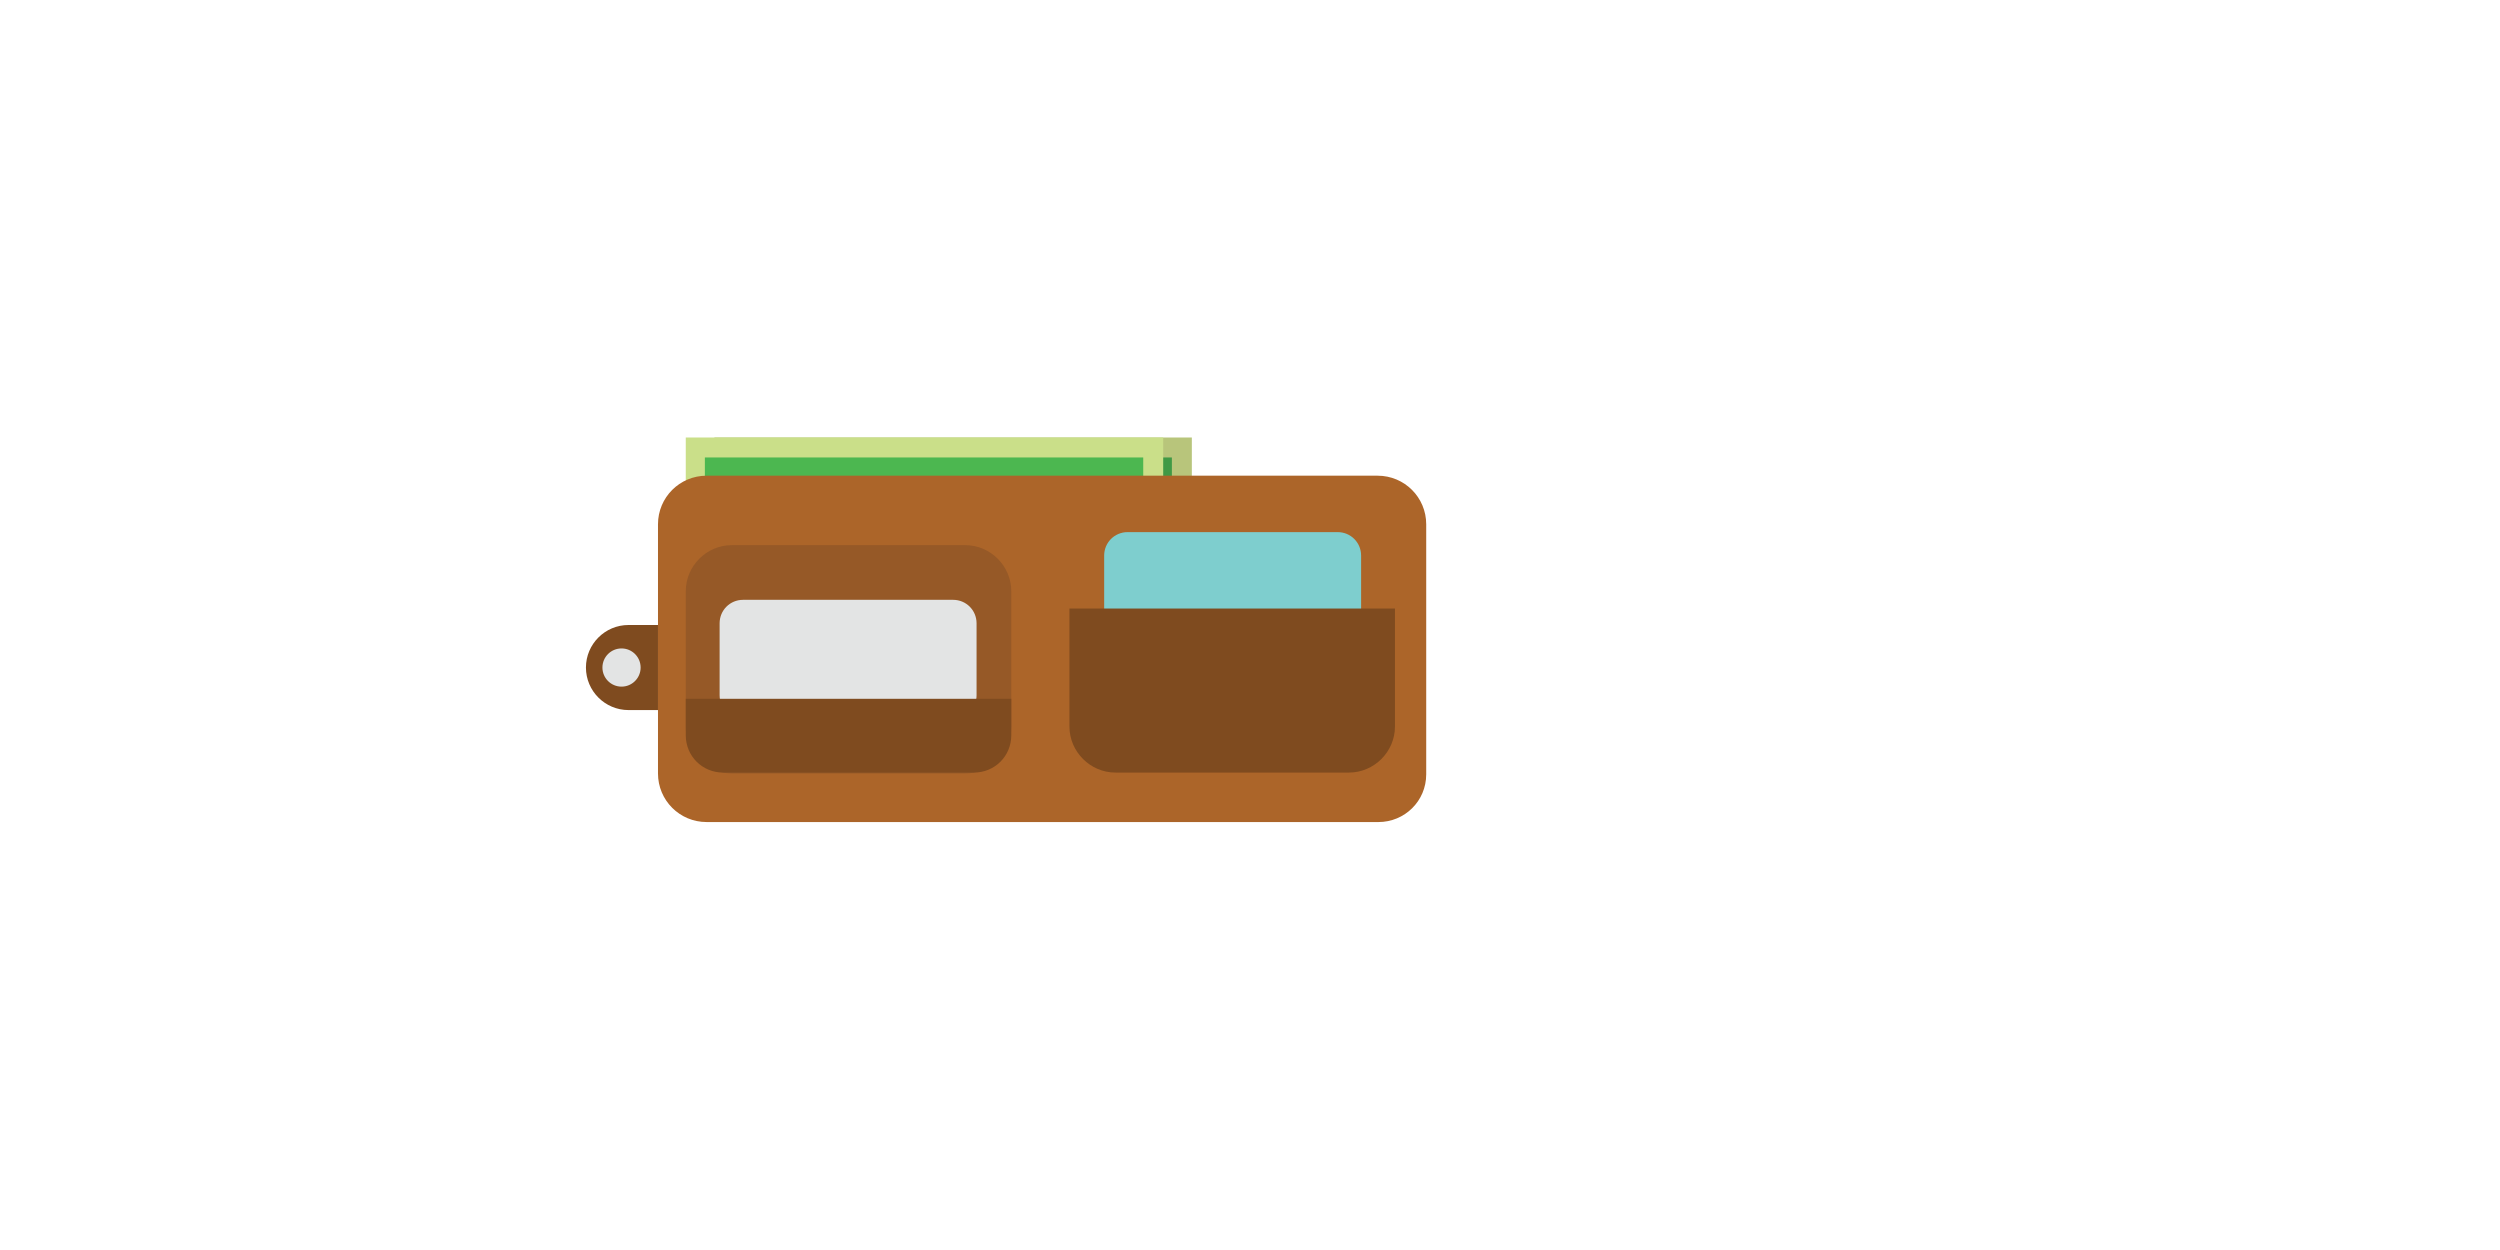
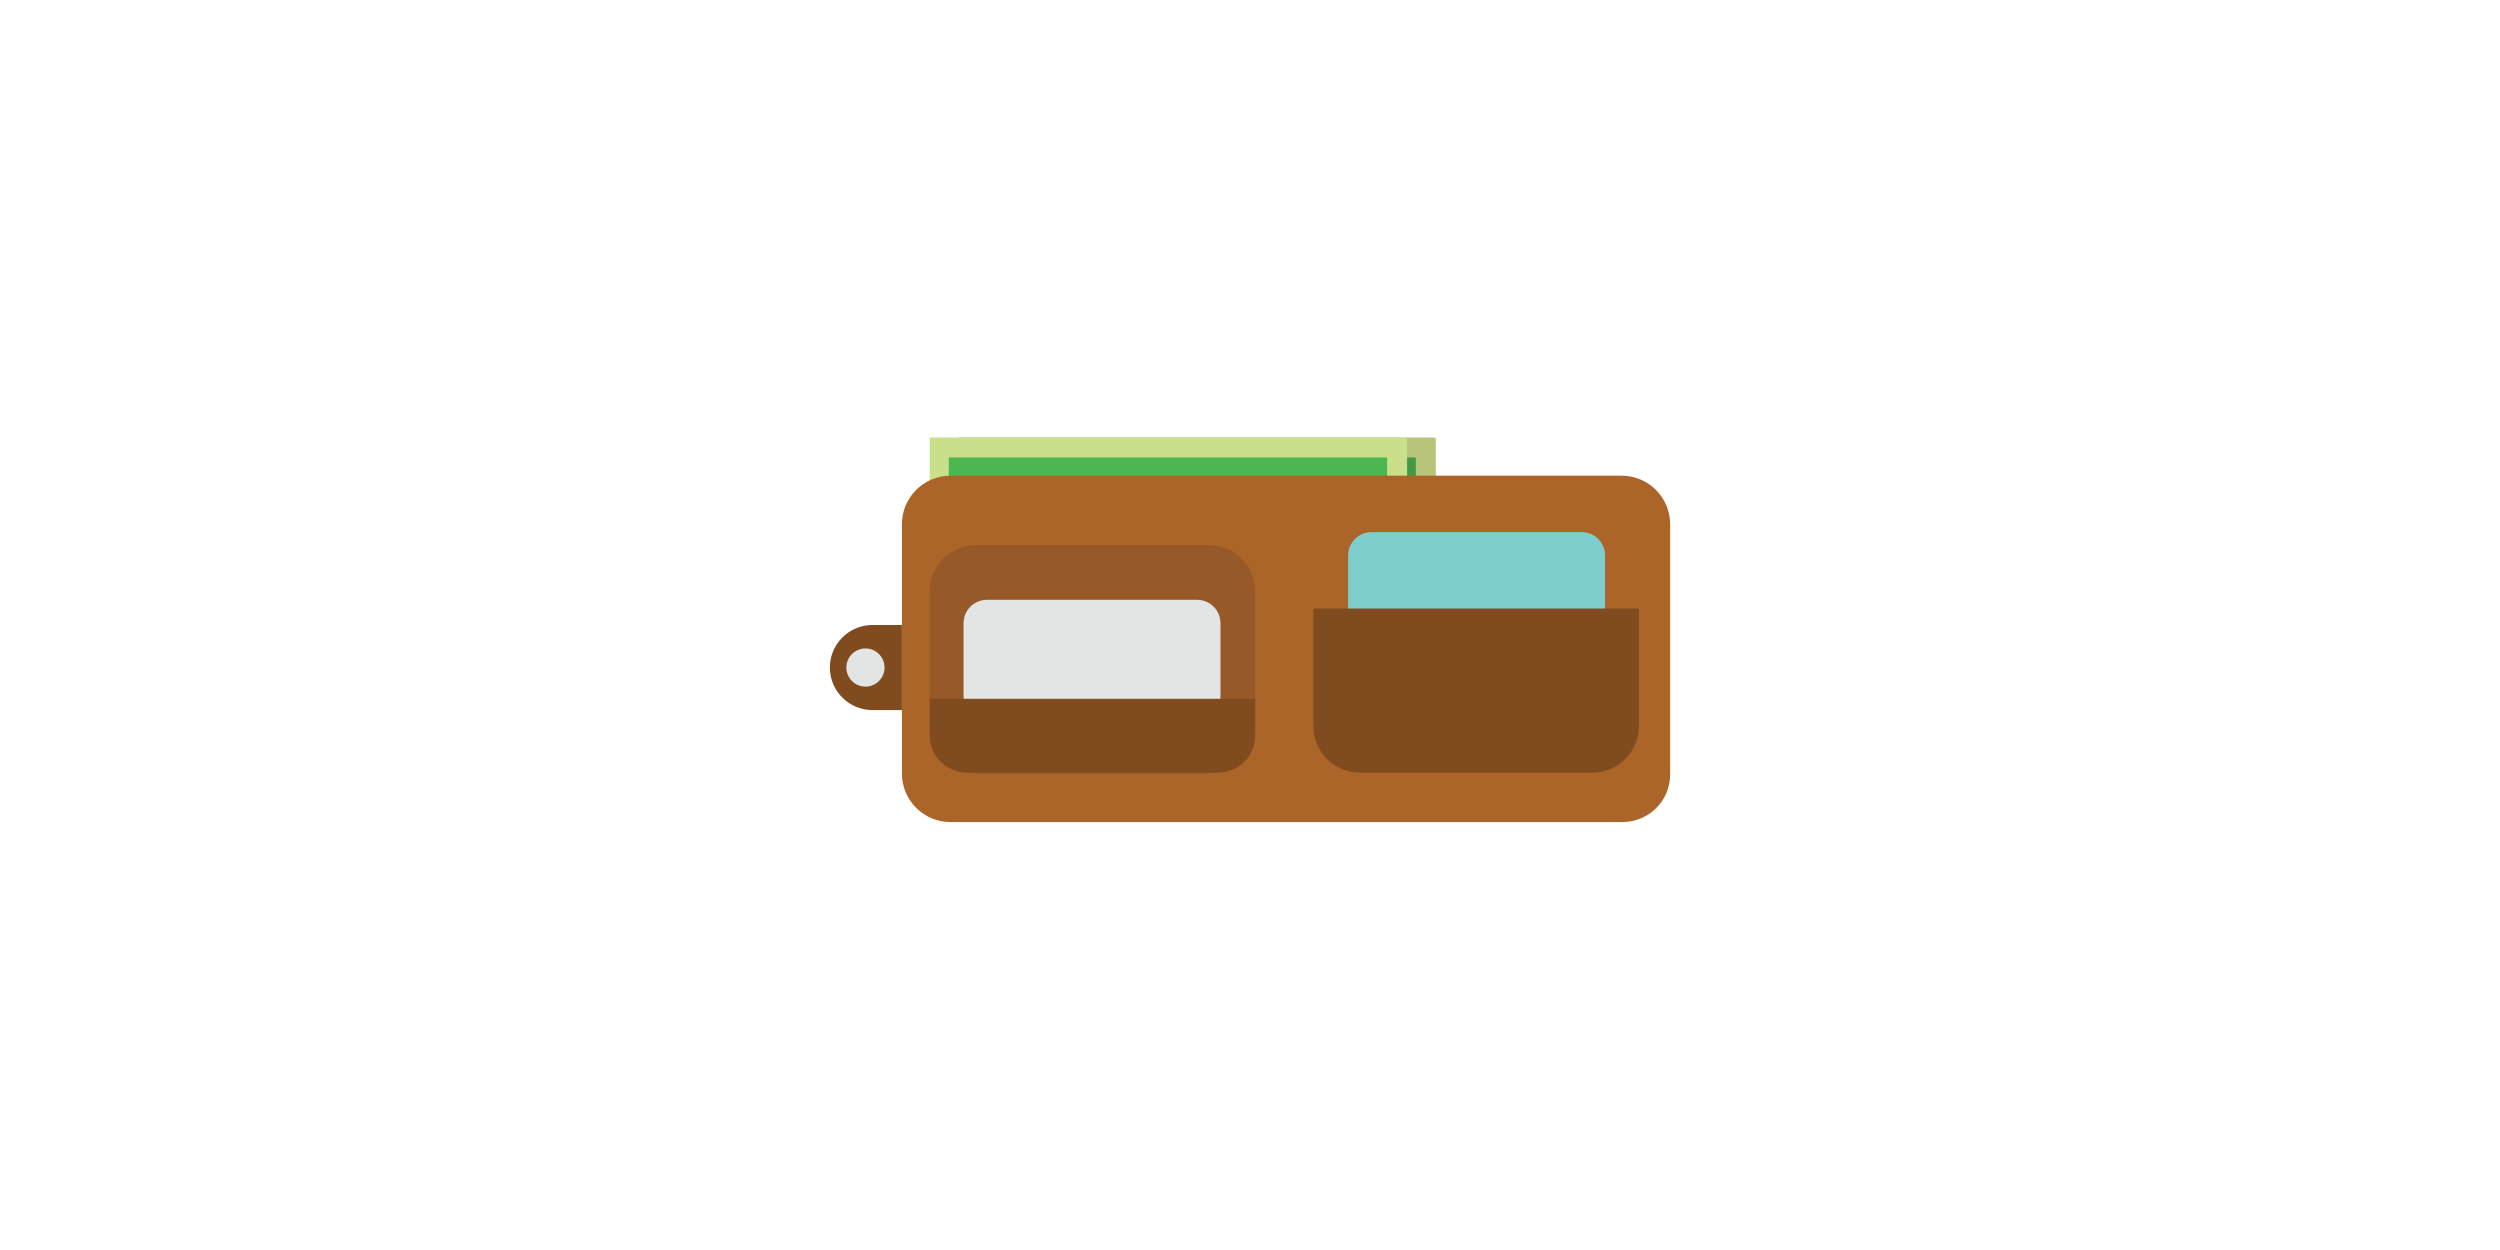
<svg xmlns="http://www.w3.org/2000/svg" version="1.1" id="Layer_1" x="0px" y="0px" viewBox="0 0 288 144" style="enable-background:new 0 0 288 144;" xml:space="preserve">
  <style type="text/css">
	.st0{fill:#B8C57B;}
	.st1{fill:#409945;}
	.st2{fill:#CADF89;}
	.st3{fill:#4CB750;}
	.st4{fill:none;stroke:#231F20;stroke-width:0.934;stroke-miterlimit:10;}
	.st5{fill:#AC6529;}
	.st6{fill:#965927;}
	.st7{fill:#E3E4E4;}
	.st8{fill:#7ECECE;}
	.st9{fill:#7F4B1F;}
</style>
  <g>
    <g>
-       <rect x="82.3" y="50.4" class="st0" width="55" height="17.7" />
+       <g>
+         <rect x="110.4" y="50.4" class="st0" width="55" height="17.7" />
+       </g>
+       <rect x="112.6" y="52.7" class="st1" width="50.5" height="13.2" />
    </g>
-     <rect x="84.5" y="52.7" class="st1" width="50.5" height="13.2" />
+     <g>
+       <g>
+         <rect x="107.1" y="50.4" class="st2" width="55" height="17.7" />
+       </g>
+       <rect x="109.3" y="52.7" class="st3" width="50.5" height="13.2" />
+     </g>
+     <path class="st4" d="M183.5,89h-26.9c-2.9,0-5.3-2.4-5.3-5.3V68.1c0-2.9,2.4-5.3,5.3-5.3h26.9c2.9,0,5.3,2.4,5.3,5.3v15.6   C188.9,86.6,186.5,89,183.5,89z" />
+     <path class="st5" d="M186.9,94.7h-77.4c-3.1,0-5.6-2.5-5.6-5.6V60.4c0-3.1,2.5-5.6,5.6-5.6h77.3c3.1,0,5.6,2.5,5.6,5.6v28.8   C192.4,92.3,189.9,94.7,186.9,94.7z" />
+     <path class="st6" d="M139.3,89.1h-26.9c-2.9,0-5.3-2.4-5.3-5.3V68.1c0-2.9,2.4-5.3,5.3-5.3h26.9c2.9,0,5.3,2.4,5.3,5.3v15.6   C144.6,86.7,142.2,89.1,139.3,89.1z" />
+     <path class="st7" d="M137.9,82.8h-24.2c-1.5,0-2.7-1.2-2.7-2.7v-8.3c0-1.5,1.2-2.7,2.7-2.7h24.2c1.5,0,2.7,1.2,2.7,2.7v8.3   C140.6,81.6,139.4,82.8,137.9,82.8z" />
+     <path class="st8" d="M182.2,75H158c-1.5,0-2.7-1.2-2.7-2.7V64c0-1.5,1.2-2.7,2.7-2.7h24.2c1.5,0,2.7,1.2,2.7,2.7v8.3   C184.9,73.8,183.7,75,182.2,75z" />
+     <path class="st9" d="M107.1,80.5v4.2c0,2.4,1.9,4.3,4.3,4.3h28.9c2.4,0,4.3-1.9,4.3-4.3v-4.2H107.1z" />
+     <path class="st9" d="M151.3,70.1v13.6c0,2.9,2.4,5.3,5.3,5.3h26.9c2.9,0,5.3-2.4,5.3-5.3V70.1H151.3z" />
+     <path class="st9" d="M103.9,81.8h-3.4c-2.7,0-4.9-2.2-4.9-4.9l0,0c0-2.7,2.2-4.9,4.9-4.9h3.4V81.8z" />
+     <circle class="st7" cx="99.7" cy="76.9" r="2.2" />
  </g>
-   <g>
-     <g>
-       <rect x="79" y="50.4" class="st2" width="55" height="17.7" />
-     </g>
-     <rect x="81.2" y="52.7" class="st3" width="50.5" height="13.2" />
-   </g>
-   <path class="st4" d="M155.4,89h-26.9c-2.9,0-5.3-2.4-5.3-5.3V68.1c0-2.9,2.4-5.3,5.3-5.3h26.9c2.9,0,5.3,2.4,5.3,5.3v15.6  C160.8,86.6,158.4,89,155.4,89z" />
-   <path class="st5" d="M158.8,94.7H81.4c-3.1,0-5.6-2.5-5.6-5.6V60.4c0-3.1,2.5-5.6,5.6-5.6h77.3c3.1,0,5.6,2.5,5.6,5.6v28.8  C164.3,92.3,161.8,94.7,158.8,94.7z" />
-   <path class="st6" d="M111.2,89.1H84.3c-2.9,0-5.3-2.4-5.3-5.3V68.1c0-2.9,2.4-5.3,5.3-5.3h26.9c2.9,0,5.3,2.4,5.3,5.3v15.6  C116.5,86.7,114.1,89.1,111.2,89.1z" />
-   <path class="st7" d="M109.8,82.8H85.6c-1.5,0-2.7-1.2-2.7-2.7v-8.3c0-1.5,1.2-2.7,2.7-2.7h24.2c1.5,0,2.7,1.2,2.7,2.7v8.3  C112.5,81.6,111.3,82.8,109.8,82.8z" />
-   <path class="st8" d="M154.1,75h-24.2c-1.5,0-2.7-1.2-2.7-2.7V64c0-1.5,1.2-2.7,2.7-2.7h24.2c1.5,0,2.7,1.2,2.7,2.7v8.3  C156.8,73.8,155.6,75,154.1,75z" />
-   <path class="st9" d="M79,80.5v4.2c0,2.4,1.9,4.3,4.3,4.3h28.9c2.4,0,4.3-1.9,4.3-4.3v-4.2H79z" />
-   <path class="st9" d="M123.2,70.1v13.6c0,2.9,2.4,5.3,5.3,5.3h26.9c2.9,0,5.3-2.4,5.3-5.3V70.1H123.2z" />
-   <path class="st9" d="M75.8,81.8h-3.4c-2.7,0-4.9-2.2-4.9-4.9v0c0-2.7,2.2-4.9,4.9-4.9h3.4V81.8z" />
-   <circle class="st7" cx="71.6" cy="76.9" r="2.2" />
</svg>
